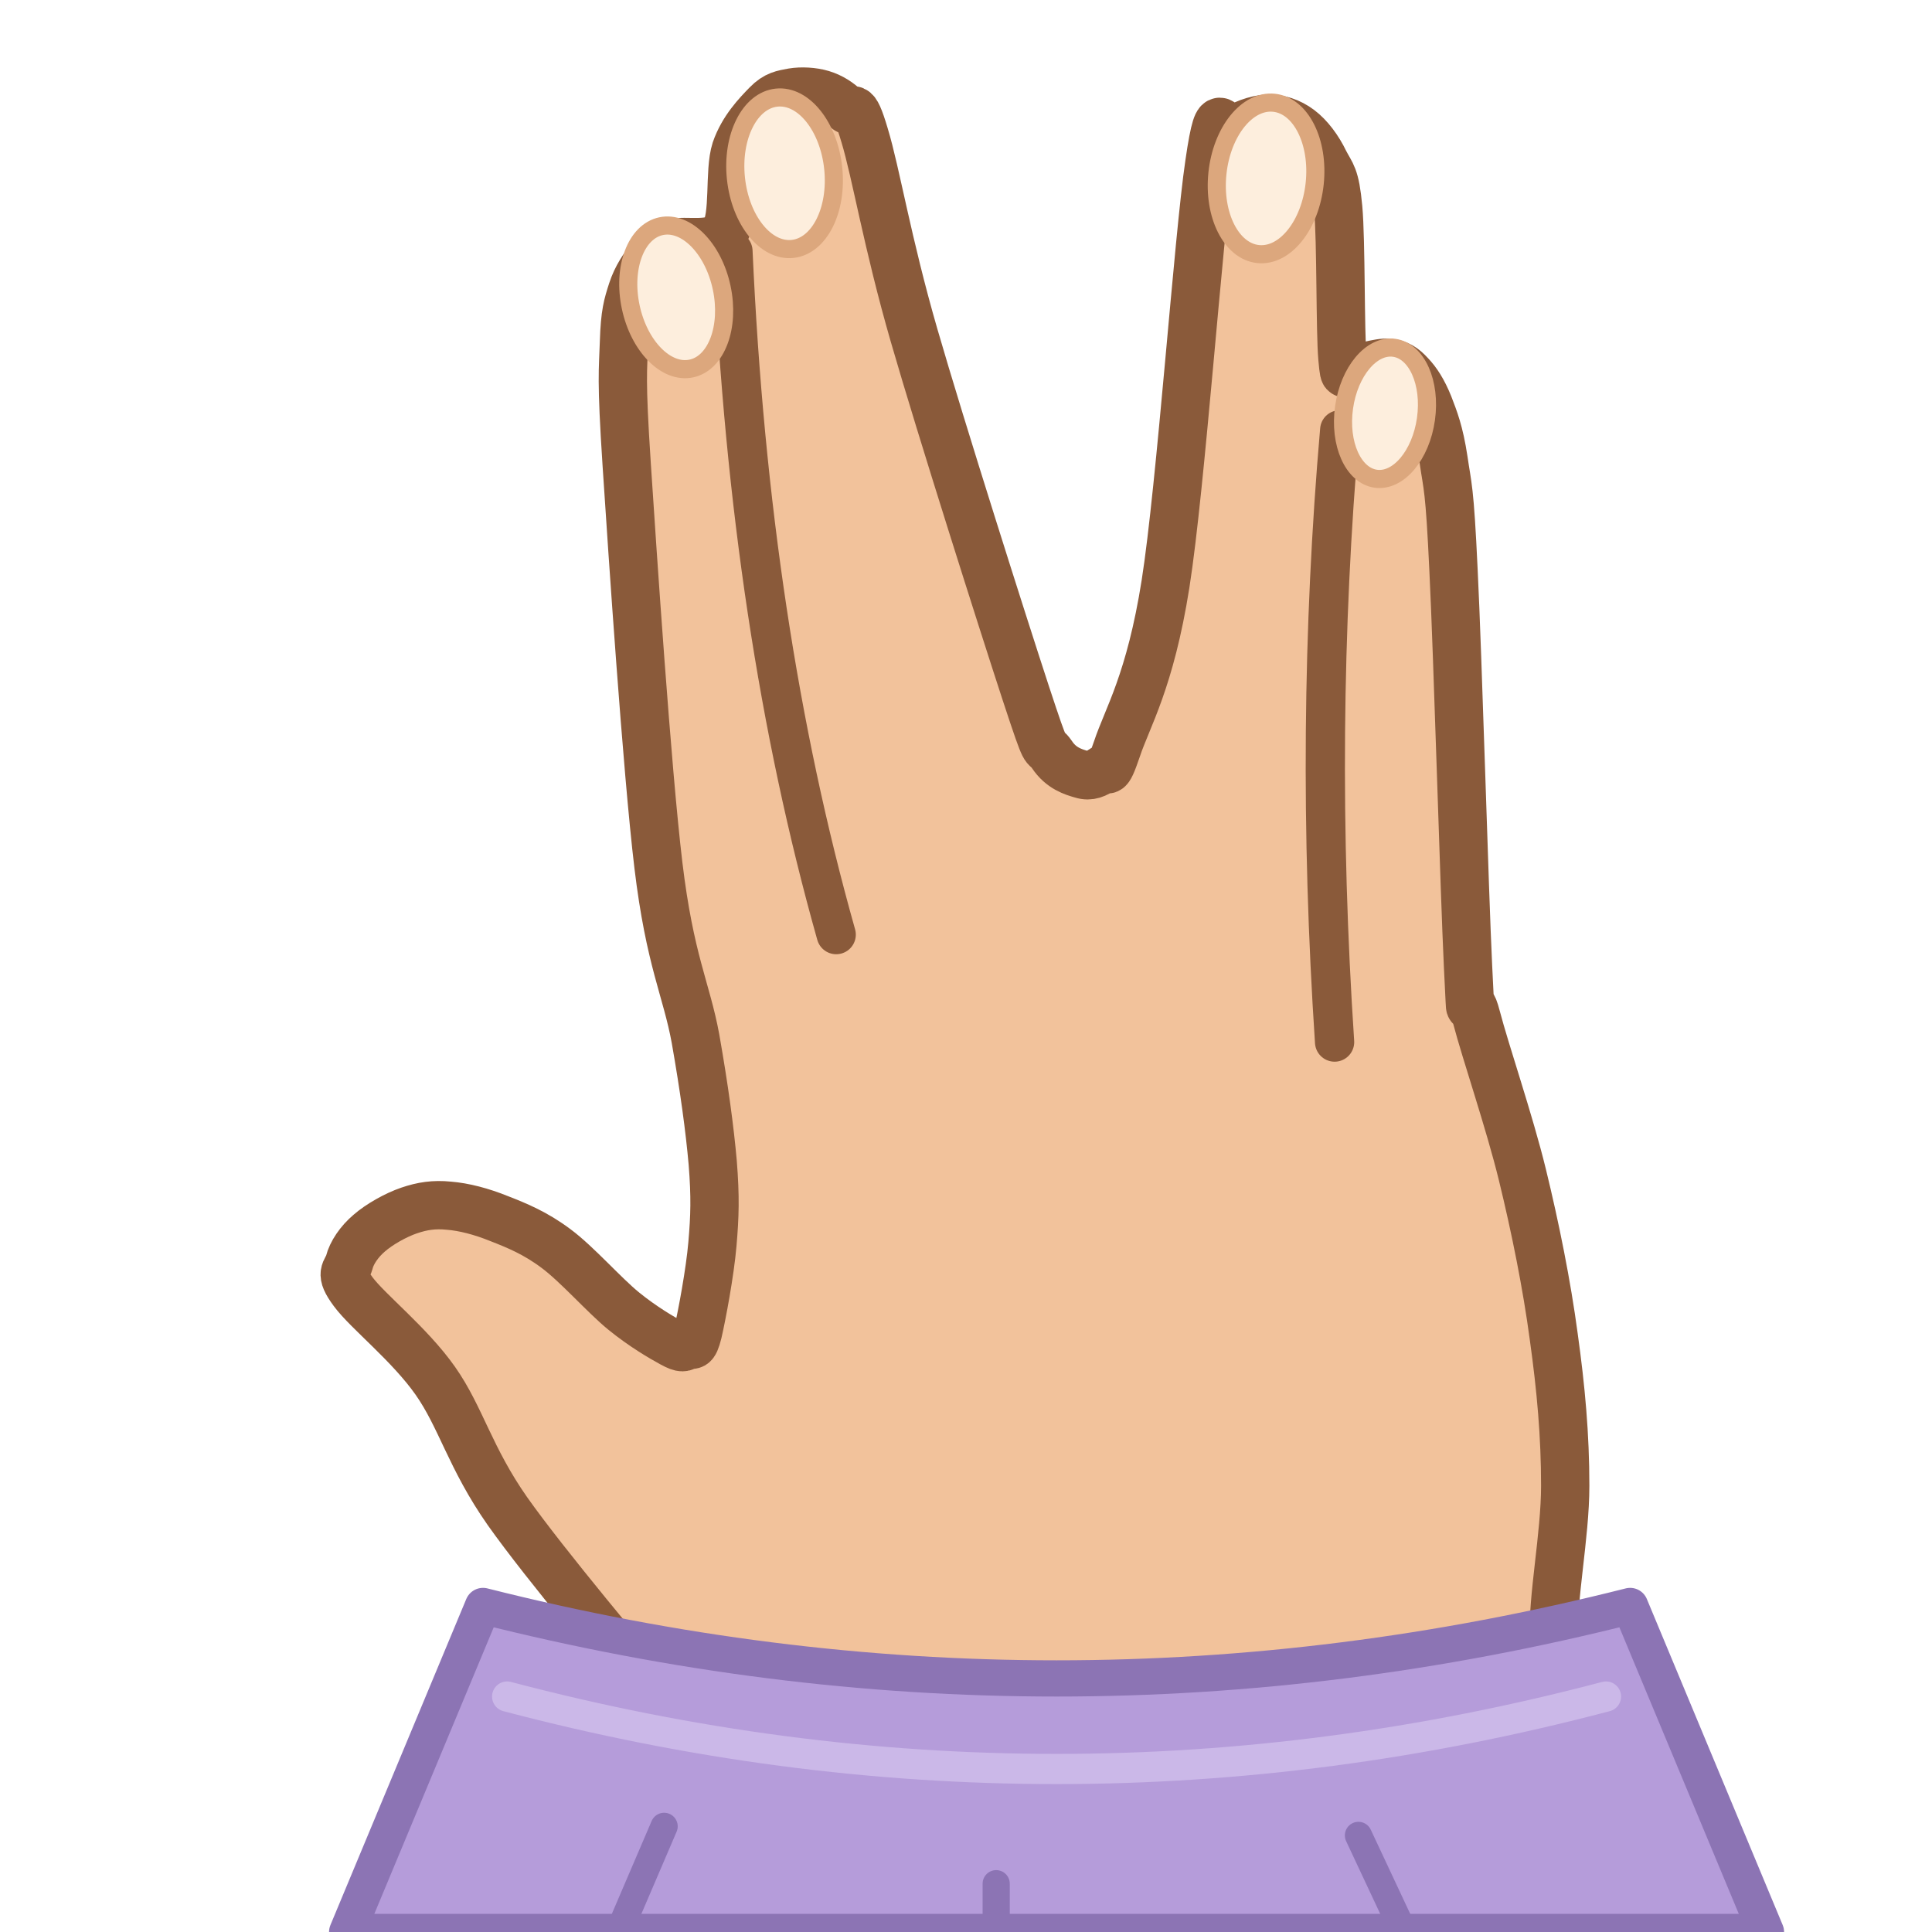
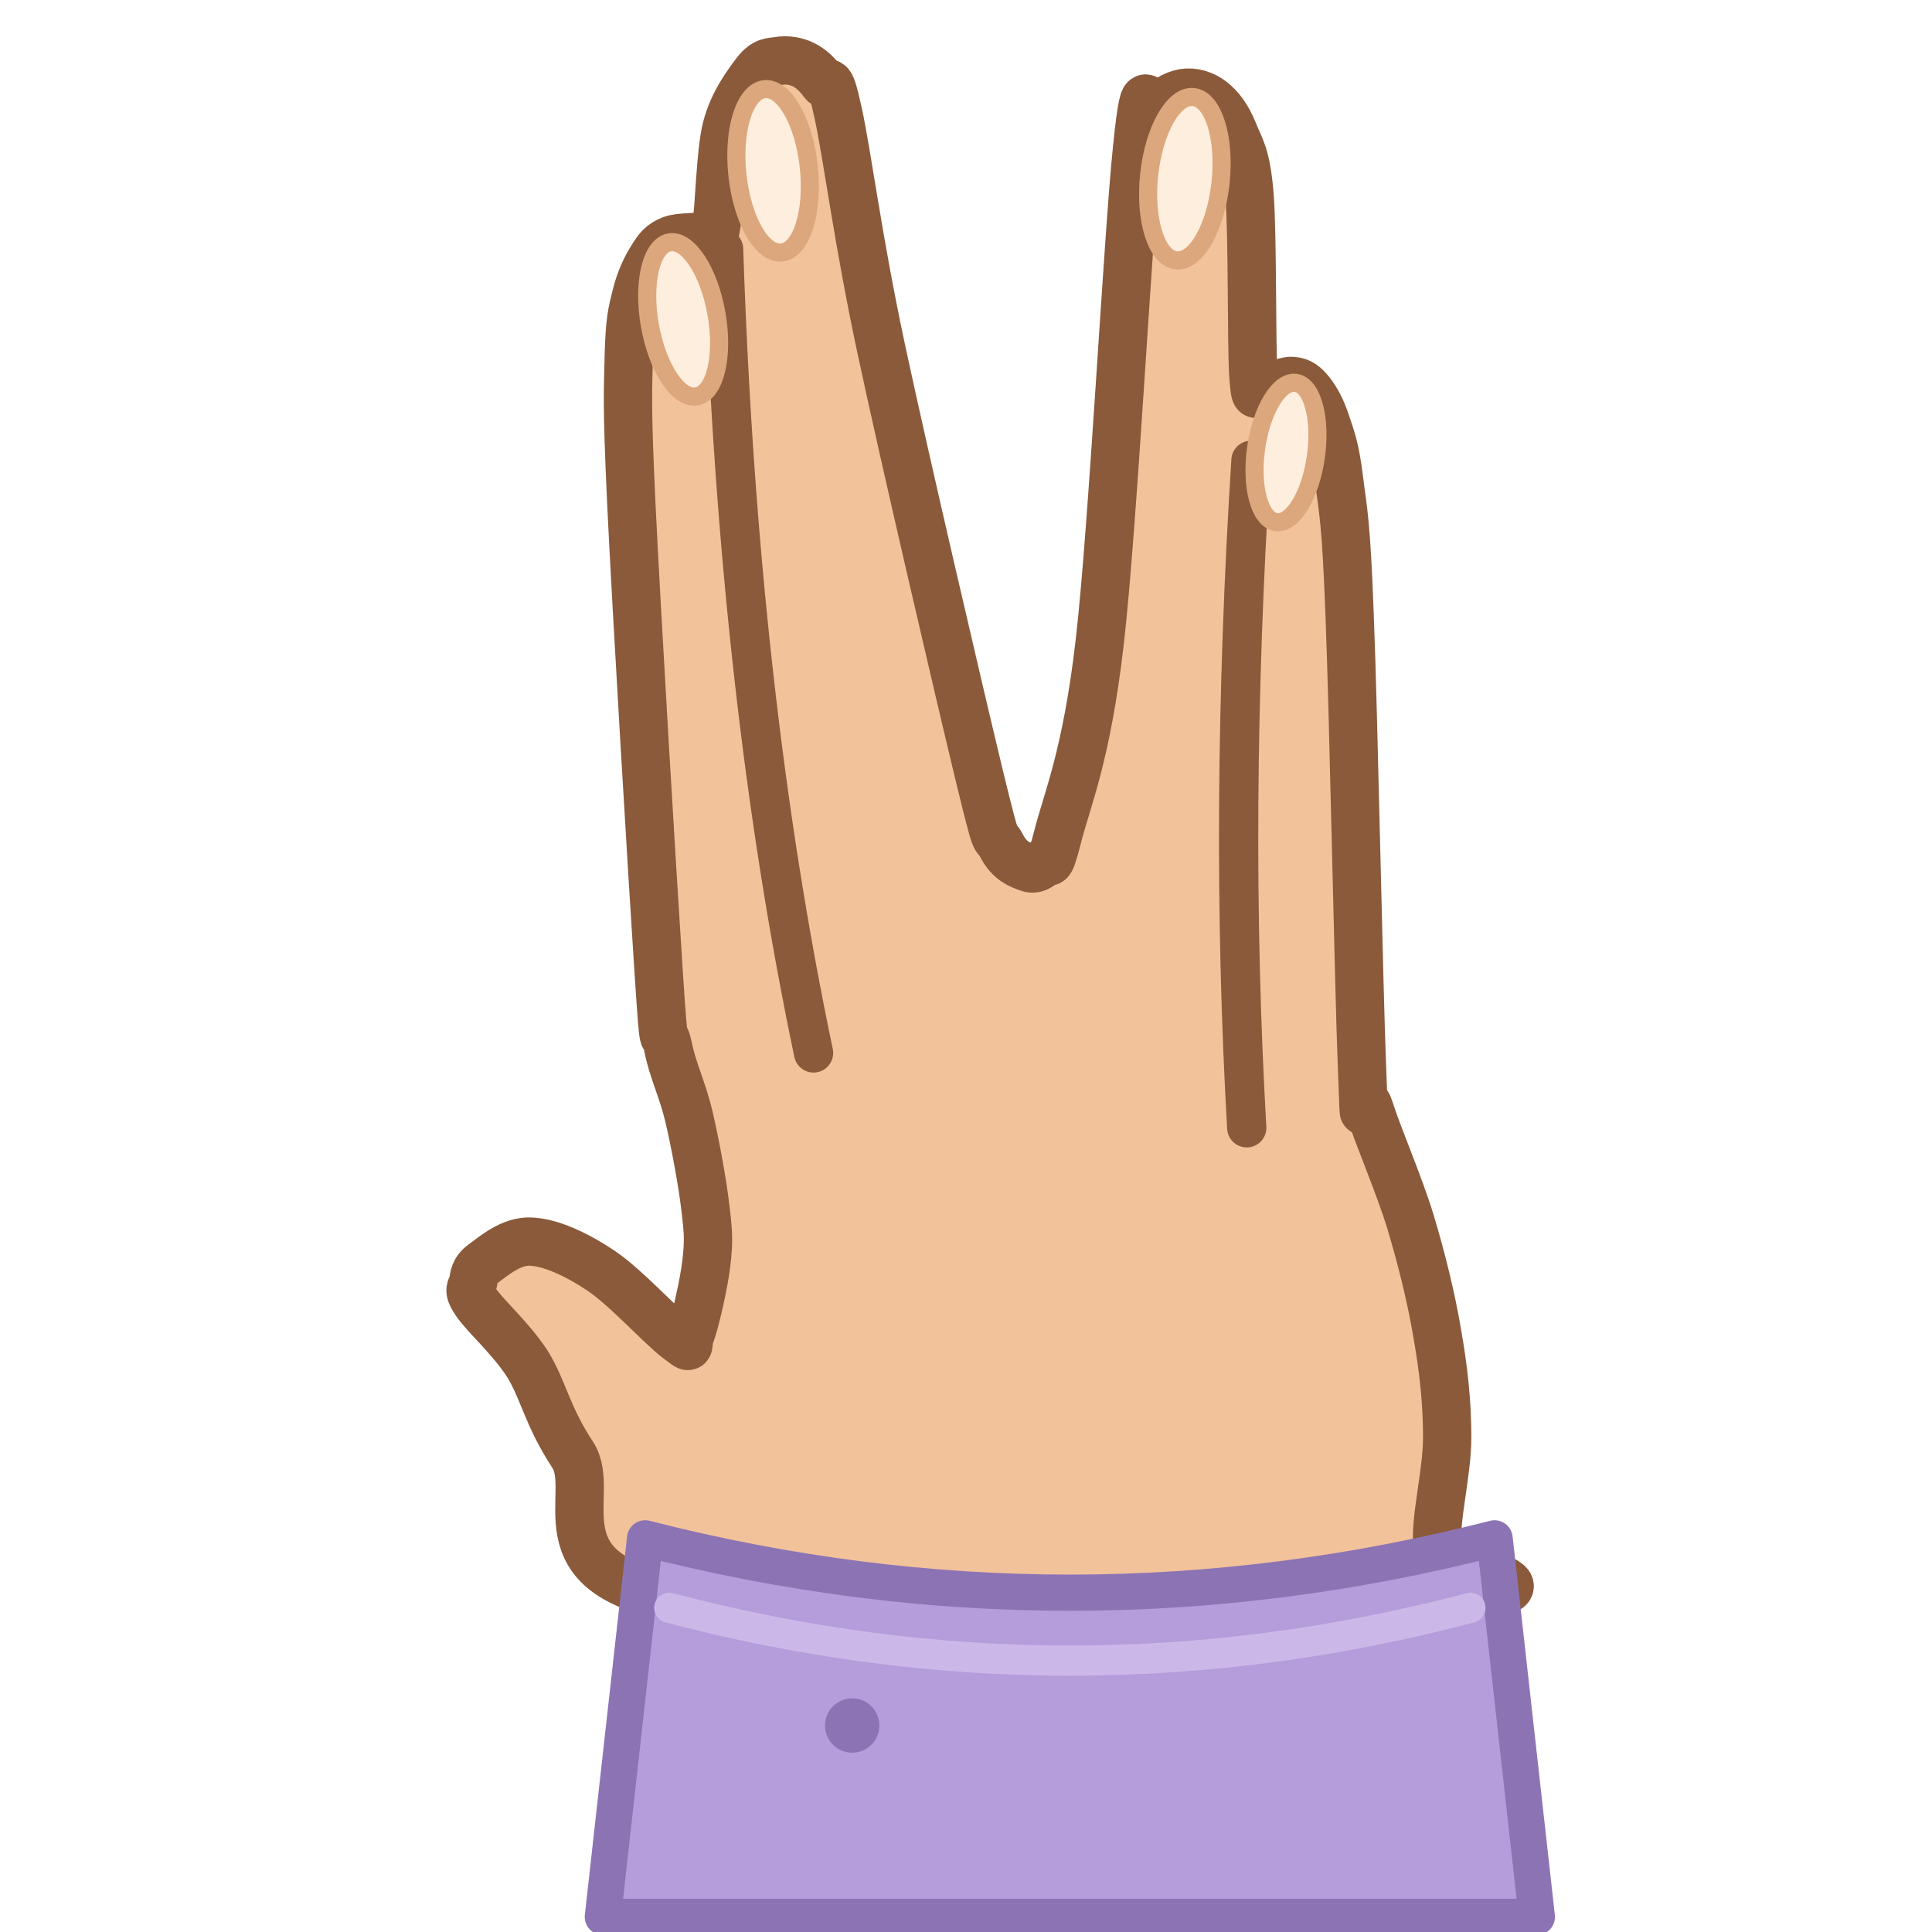
<svg xmlns="http://www.w3.org/2000/svg" viewBox="0 0 64 64" stroke-linejoin="round" stroke-linecap="round">
-   <path d="M25.40 3.46C25.09 3.78 24.61 4.27 24.37 4.97C24.14 5.68 24.35 7.18 24.00 7.70C23.65 8.21 22.68 7.92 22.27 8.06C21.87 8.20 21.78 8.29 21.56 8.55C21.34 8.81 21.09 9.17 20.94 9.63C20.79 10.10 20.70 10.37 20.67 11.33C20.64 12.29 20.57 12.50 20.76 15.39C20.95 18.28 21.43 25.49 21.81 28.66C22.19 31.83 22.74 32.77 23.04 34.41C23.33 36.06 23.51 37.39 23.61 38.52C23.70 39.66 23.68 40.28 23.60 41.21C23.52 42.15 23.25 43.58 23.12 44.14C22.98 44.70 22.93 44.50 22.78 44.56C22.64 44.63 22.62 44.69 22.27 44.50C21.92 44.31 21.30 43.95 20.66 43.43C20.01 42.90 19.11 41.87 18.42 41.36C17.74 40.85 17.13 40.60 16.54 40.37C15.95 40.13 15.37 39.98 14.87 39.94C14.38 39.89 13.99 39.95 13.55 40.10C13.11 40.25 12.56 40.56 12.23 40.85C11.90 41.13 11.65 41.50 11.57 41.82C11.48 42.14 11.22 42.14 11.70 42.79C12.18 43.44 13.57 44.53 14.42 45.74C15.27 46.95 15.57 48.29 16.81 50.06C18.06 51.83 20.92 55.23 21.87 56.36C22.83 57.50 17.47 56.79 22.53 56.87C27.59 56.95 47.41 57.27 52.23 56.84C57.05 56.40 51.54 55.53 51.48 54.26C51.41 52.99 51.85 50.88 51.85 49.22C51.85 47.55 51.71 46.00 51.47 44.28C51.24 42.56 50.86 40.67 50.43 38.91C50.00 37.15 49.21 34.85 48.91 33.70C48.61 32.55 48.76 34.47 48.63 32.00C48.51 29.53 48.29 21.69 48.15 18.90C48.02 16.10 47.95 16.14 47.82 15.23C47.68 14.31 47.51 13.89 47.33 13.42C47.14 12.95 46.94 12.64 46.72 12.41C46.50 12.17 46.32 12.05 46.00 12.02C45.68 11.98 45.05 12.22 44.80 12.20C44.54 12.17 44.55 12.76 44.47 11.87C44.39 10.99 44.43 7.98 44.33 6.89C44.23 5.81 44.10 5.79 43.88 5.36C43.67 4.92 43.37 4.52 43.05 4.28C42.73 4.04 42.36 3.92 41.98 3.93C41.61 3.95 41.12 4.12 40.80 4.37C40.48 4.62 40.42 2.92 40.06 5.42C39.69 7.91 39.12 16.10 38.61 19.34C38.10 22.57 37.34 23.78 37.00 24.81C36.65 25.84 36.71 25.35 36.52 25.49C36.32 25.63 36.11 25.74 35.83 25.65C35.55 25.57 35.15 25.45 34.85 25.00C34.54 24.55 34.74 25.27 33.98 22.96C33.22 20.64 31.17 14.19 30.28 11.11C29.39 8.03 29.02 5.73 28.64 4.48C28.27 3.23 28.27 3.83 28.03 3.61C27.80 3.38 27.53 3.21 27.23 3.12C26.93 3.03 26.55 3.01 26.25 3.06C25.94 3.12 25.71 3.14 25.40 3.46Z" fill="#f2c29b" stroke="#8a5a3a" stroke-width="1.6" />
-   <path d="M24.28 8.32Q24.84 20.82 27.70 30.96M44.38 14.24Q43.52 24.11 44.21 34.52" fill="none" stroke="#8a5a3a" stroke-width="1.3" />
+   <path d="M25.05 2.39C24.77 2.76 24.29 3.38 24.07 4.23C23.85 5.09 23.84 6.92 23.72 7.52C23.61 8.11 23.65 7.73 23.40 7.80C23.15 7.88 22.52 7.83 22.23 7.95C21.93 8.07 21.80 8.22 21.61 8.53C21.41 8.84 21.20 9.27 21.07 9.81C20.94 10.34 20.86 10.61 20.83 11.75C20.81 12.88 20.75 13.20 20.91 16.61C21.07 20.02 21.62 29.21 21.82 32.22C22.02 35.24 21.96 33.89 22.13 34.68C22.29 35.48 22.61 36.09 22.82 36.98C23.03 37.87 23.28 39.23 23.37 40.04C23.47 40.85 23.48 41.14 23.40 41.83C23.32 42.53 23.03 43.79 22.87 44.22C22.72 44.64 22.96 44.72 22.46 44.36C21.96 44.00 20.70 42.61 19.89 42.08C19.08 41.54 18.24 41.16 17.59 41.13C16.94 41.09 16.34 41.62 16.02 41.85C15.70 42.08 15.71 42.28 15.67 42.49C15.63 42.70 15.46 42.68 15.76 43.13C16.06 43.58 16.93 44.34 17.47 45.18C18.00 46.03 18.12 46.90 18.97 48.19C19.82 49.49 17.68 52.17 22.57 52.96C27.46 53.74 44.13 53.20 48.31 52.90C52.48 52.59 47.68 52.01 47.61 51.13C47.55 50.24 47.94 48.77 47.94 47.61C47.94 46.45 47.82 45.36 47.61 44.17C47.41 42.98 47.09 41.69 46.72 40.46C46.34 39.22 45.63 37.59 45.37 36.75C45.10 35.91 45.23 38.13 45.12 35.41C45.01 32.69 44.84 23.68 44.71 20.43C44.59 17.18 44.49 16.96 44.36 15.90C44.23 14.83 44.09 14.50 43.93 14.02C43.77 13.53 43.59 13.22 43.41 12.99C43.22 12.76 43.08 12.64 42.82 12.62C42.56 12.59 42.06 12.87 41.84 12.84C41.62 12.82 41.60 13.52 41.52 12.45C41.45 11.38 41.50 7.78 41.39 6.44C41.28 5.09 41.06 4.89 40.86 4.37C40.65 3.86 40.42 3.56 40.14 3.34C39.87 3.13 39.53 3.03 39.21 3.08C38.90 3.13 38.52 3.36 38.26 3.66C38.00 3.96 37.97 1.95 37.67 4.88C37.36 7.82 36.87 17.46 36.43 21.27C35.99 25.08 35.33 26.53 35.03 27.74C34.72 28.95 34.77 28.38 34.61 28.55C34.45 28.71 34.28 28.83 34.05 28.74C33.81 28.65 33.45 28.54 33.18 28.02C32.91 27.50 33.09 28.36 32.42 25.61C31.76 22.87 29.97 15.20 29.19 11.55C28.41 7.90 28.08 5.19 27.76 3.72C27.44 2.25 27.46 2.99 27.27 2.73C27.08 2.47 26.86 2.26 26.61 2.14C26.37 2.02 26.05 1.97 25.79 2.02C25.53 2.06 25.34 2.02 25.05 2.39Z" fill="#f2c29b" stroke="#8a5a3a" stroke-width="1.6" />
+   <path d="M23.97 8.25Q24.46 23.02 26.95 34.88M41.44 15.25Q40.70 26.91 41.30 37.36" fill="none" stroke="#8a5a3a" stroke-width="1.3" />
  <g fill="#fdeedd" stroke="#dca77d" stroke-width=".6">
-     <ellipse cx="22.40" cy="9.85" rx="1.54" ry="2.41" transform="rotate(-12 22.40 9.85)" />
-     <ellipse cx="25.99" cy="5.74" rx="1.62" ry="2.52" transform="rotate(-6 25.99 5.74)" />
-     <ellipse cx="41.94" cy="5.91" rx="1.62" ry="2.52" transform="rotate(6 41.94 5.91)" />
-     <ellipse cx="45.88" cy="13.69" rx="1.37" ry="2.19" transform="rotate(8 45.88 13.69)" />
+     <ellipse cx="22.63" cy="10.58" rx="1.12" ry="2.59" transform="rotate(-10 22.63 10.58)" />
+     <ellipse cx="25.61" cy="5.66" rx="1.19" ry="2.72" transform="rotate(-6 25.61 5.66)" />
+     <ellipse cx="39.25" cy="5.92" rx="1.19" ry="2.72" transform="rotate(6 39.25 5.92)" />
+     <ellipse cx="42.60" cy="14.99" rx="1.00" ry="2.33" transform="rotate(8 42.60 14.99)" />
  </g>
-   <path d="M16 53.2Q35 58 54 53.2L58.5 64H11.5Z" fill="#b59cda" stroke="#8c74b4" stroke-width="1.2" />
-   <path d="M16.8 56.2Q35 61 53.2 56.2" fill="none" stroke="#cbb8e8" stroke-width="1" />
-   <path d="M22 60.5L20.5 64M33 62.4V64M45 60.8L46.5 64" fill="none" stroke="#8c74b4" stroke-width=".9" />
+   <path d="M21.37 50.96Q35.44 54.56 49.51 50.96L50.91 63.5H19.97Z" fill="#b59cda" stroke="#8c74b4" stroke-width="1.2" />
+   <path d="M22.17 53.26Q35.44 56.76 48.71 53.26" fill="none" stroke="#cbb8e8" stroke-width="1" />
+   <circle cx="28.23" cy="57.16" r="0.9" fill="#8c74b4" />
</svg>
